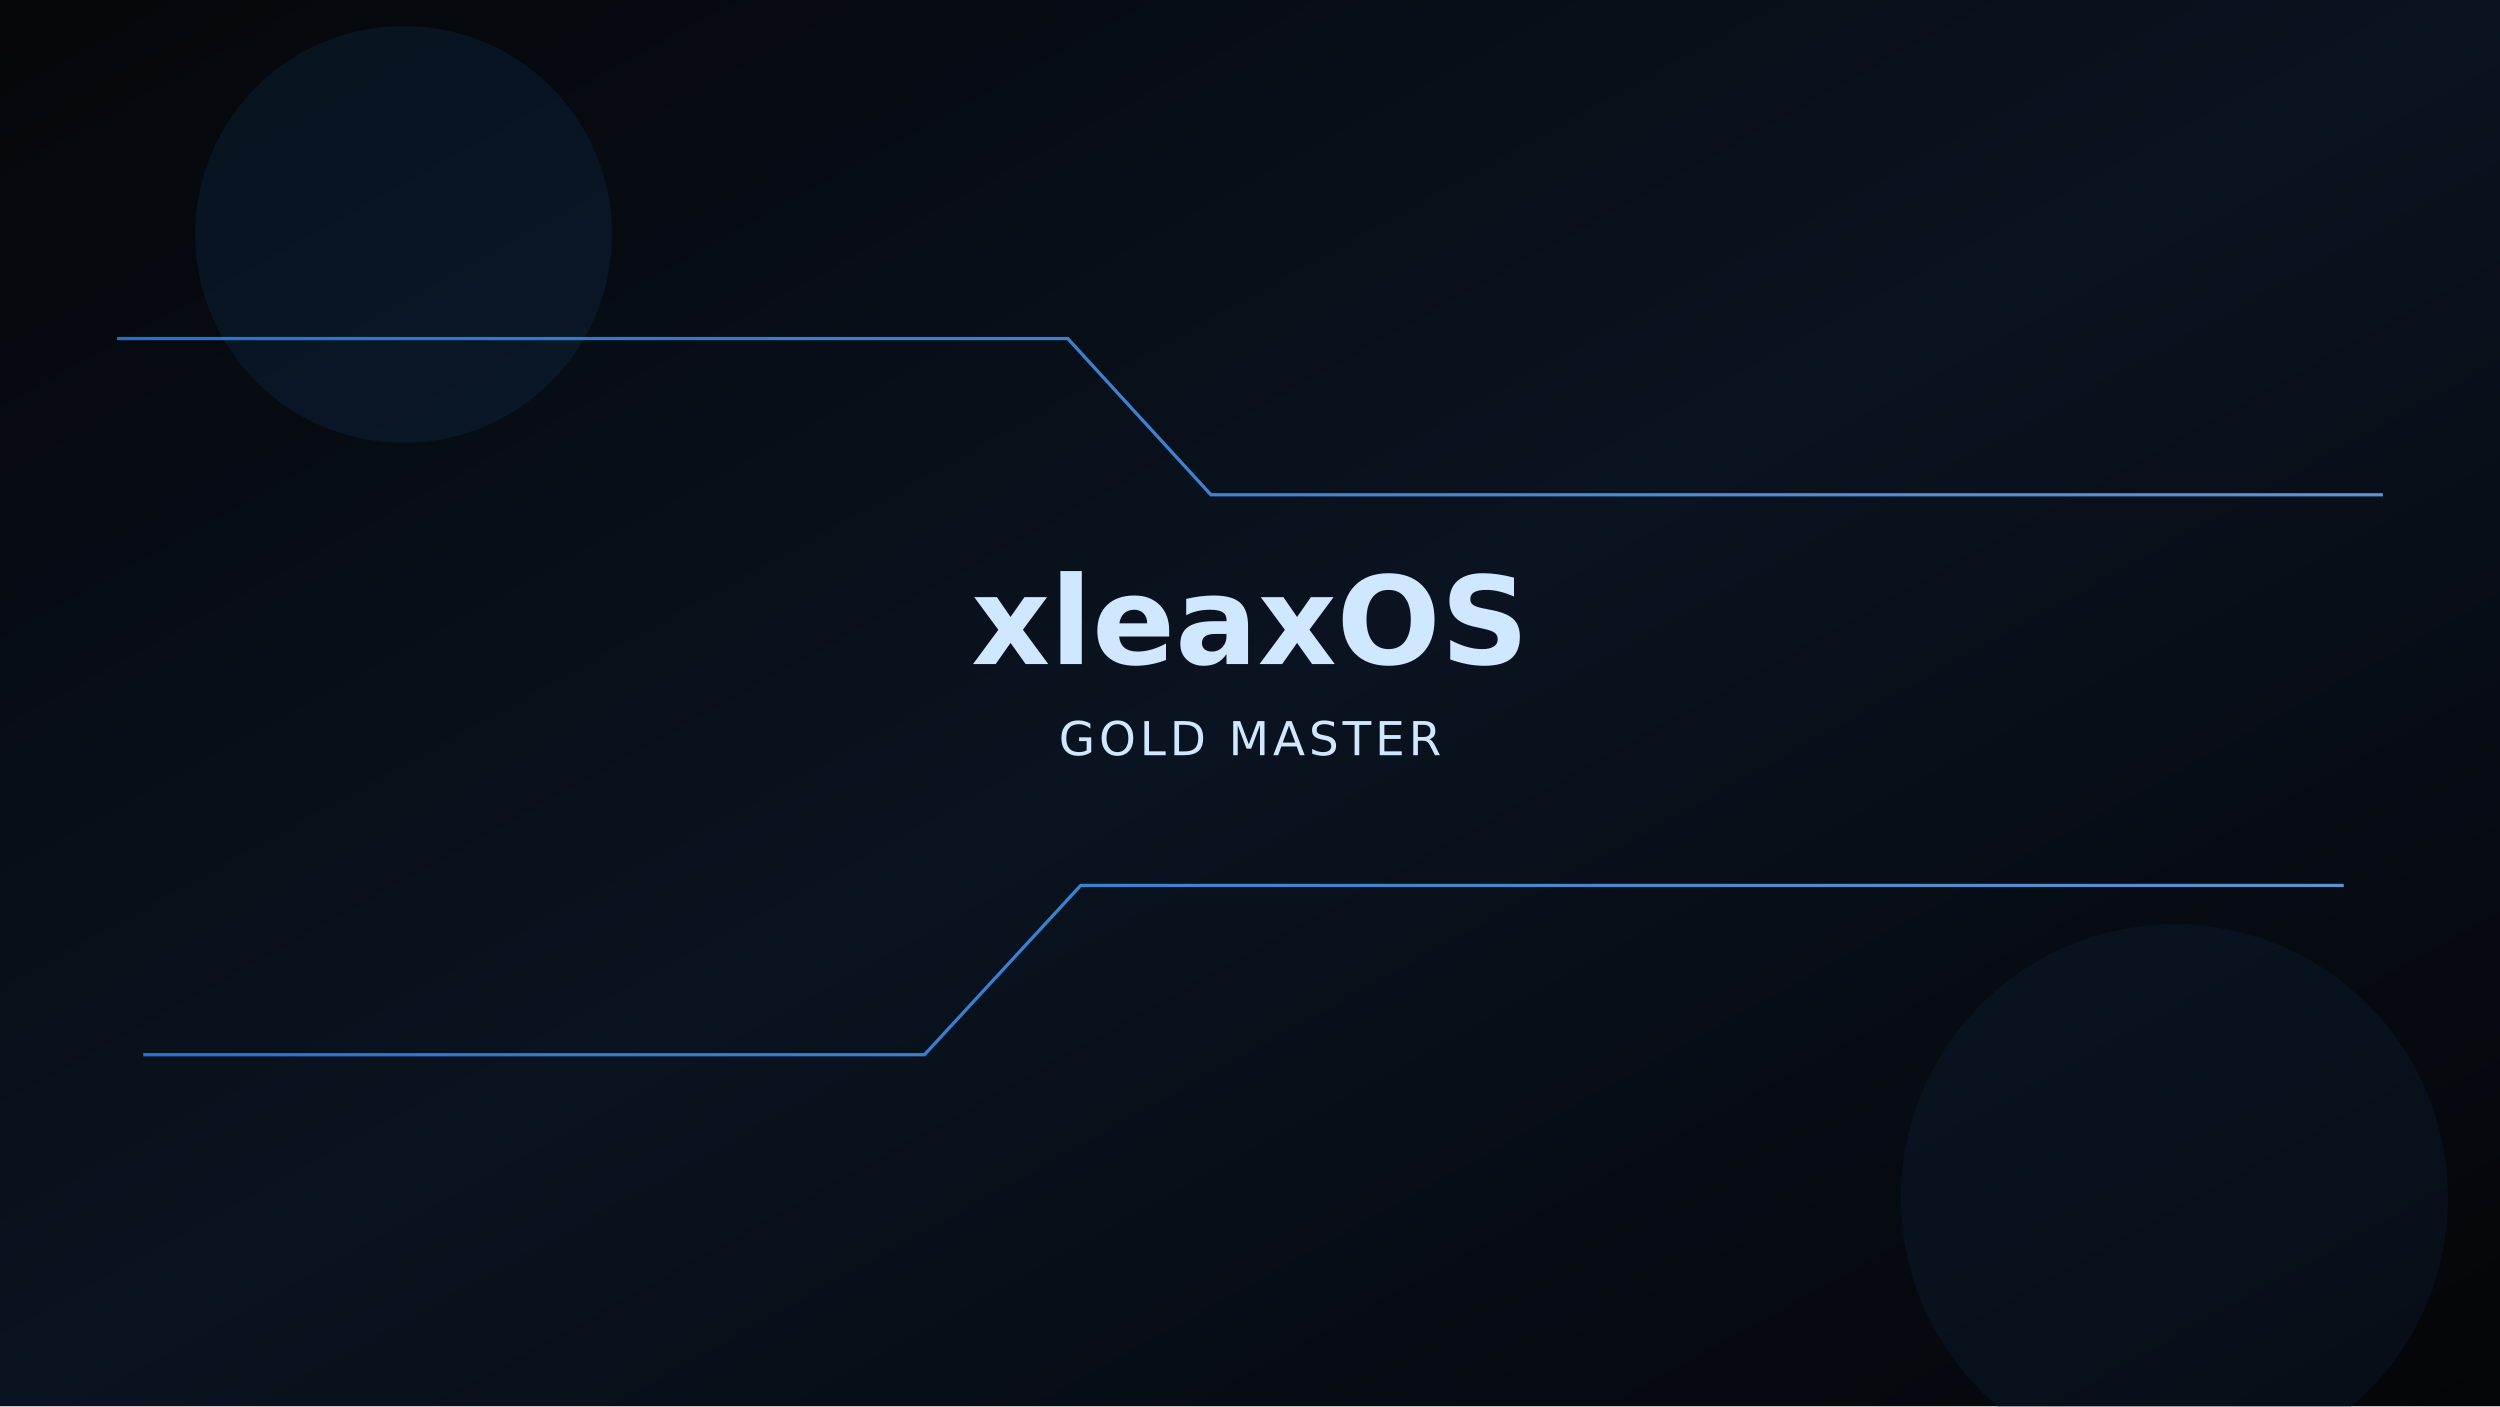
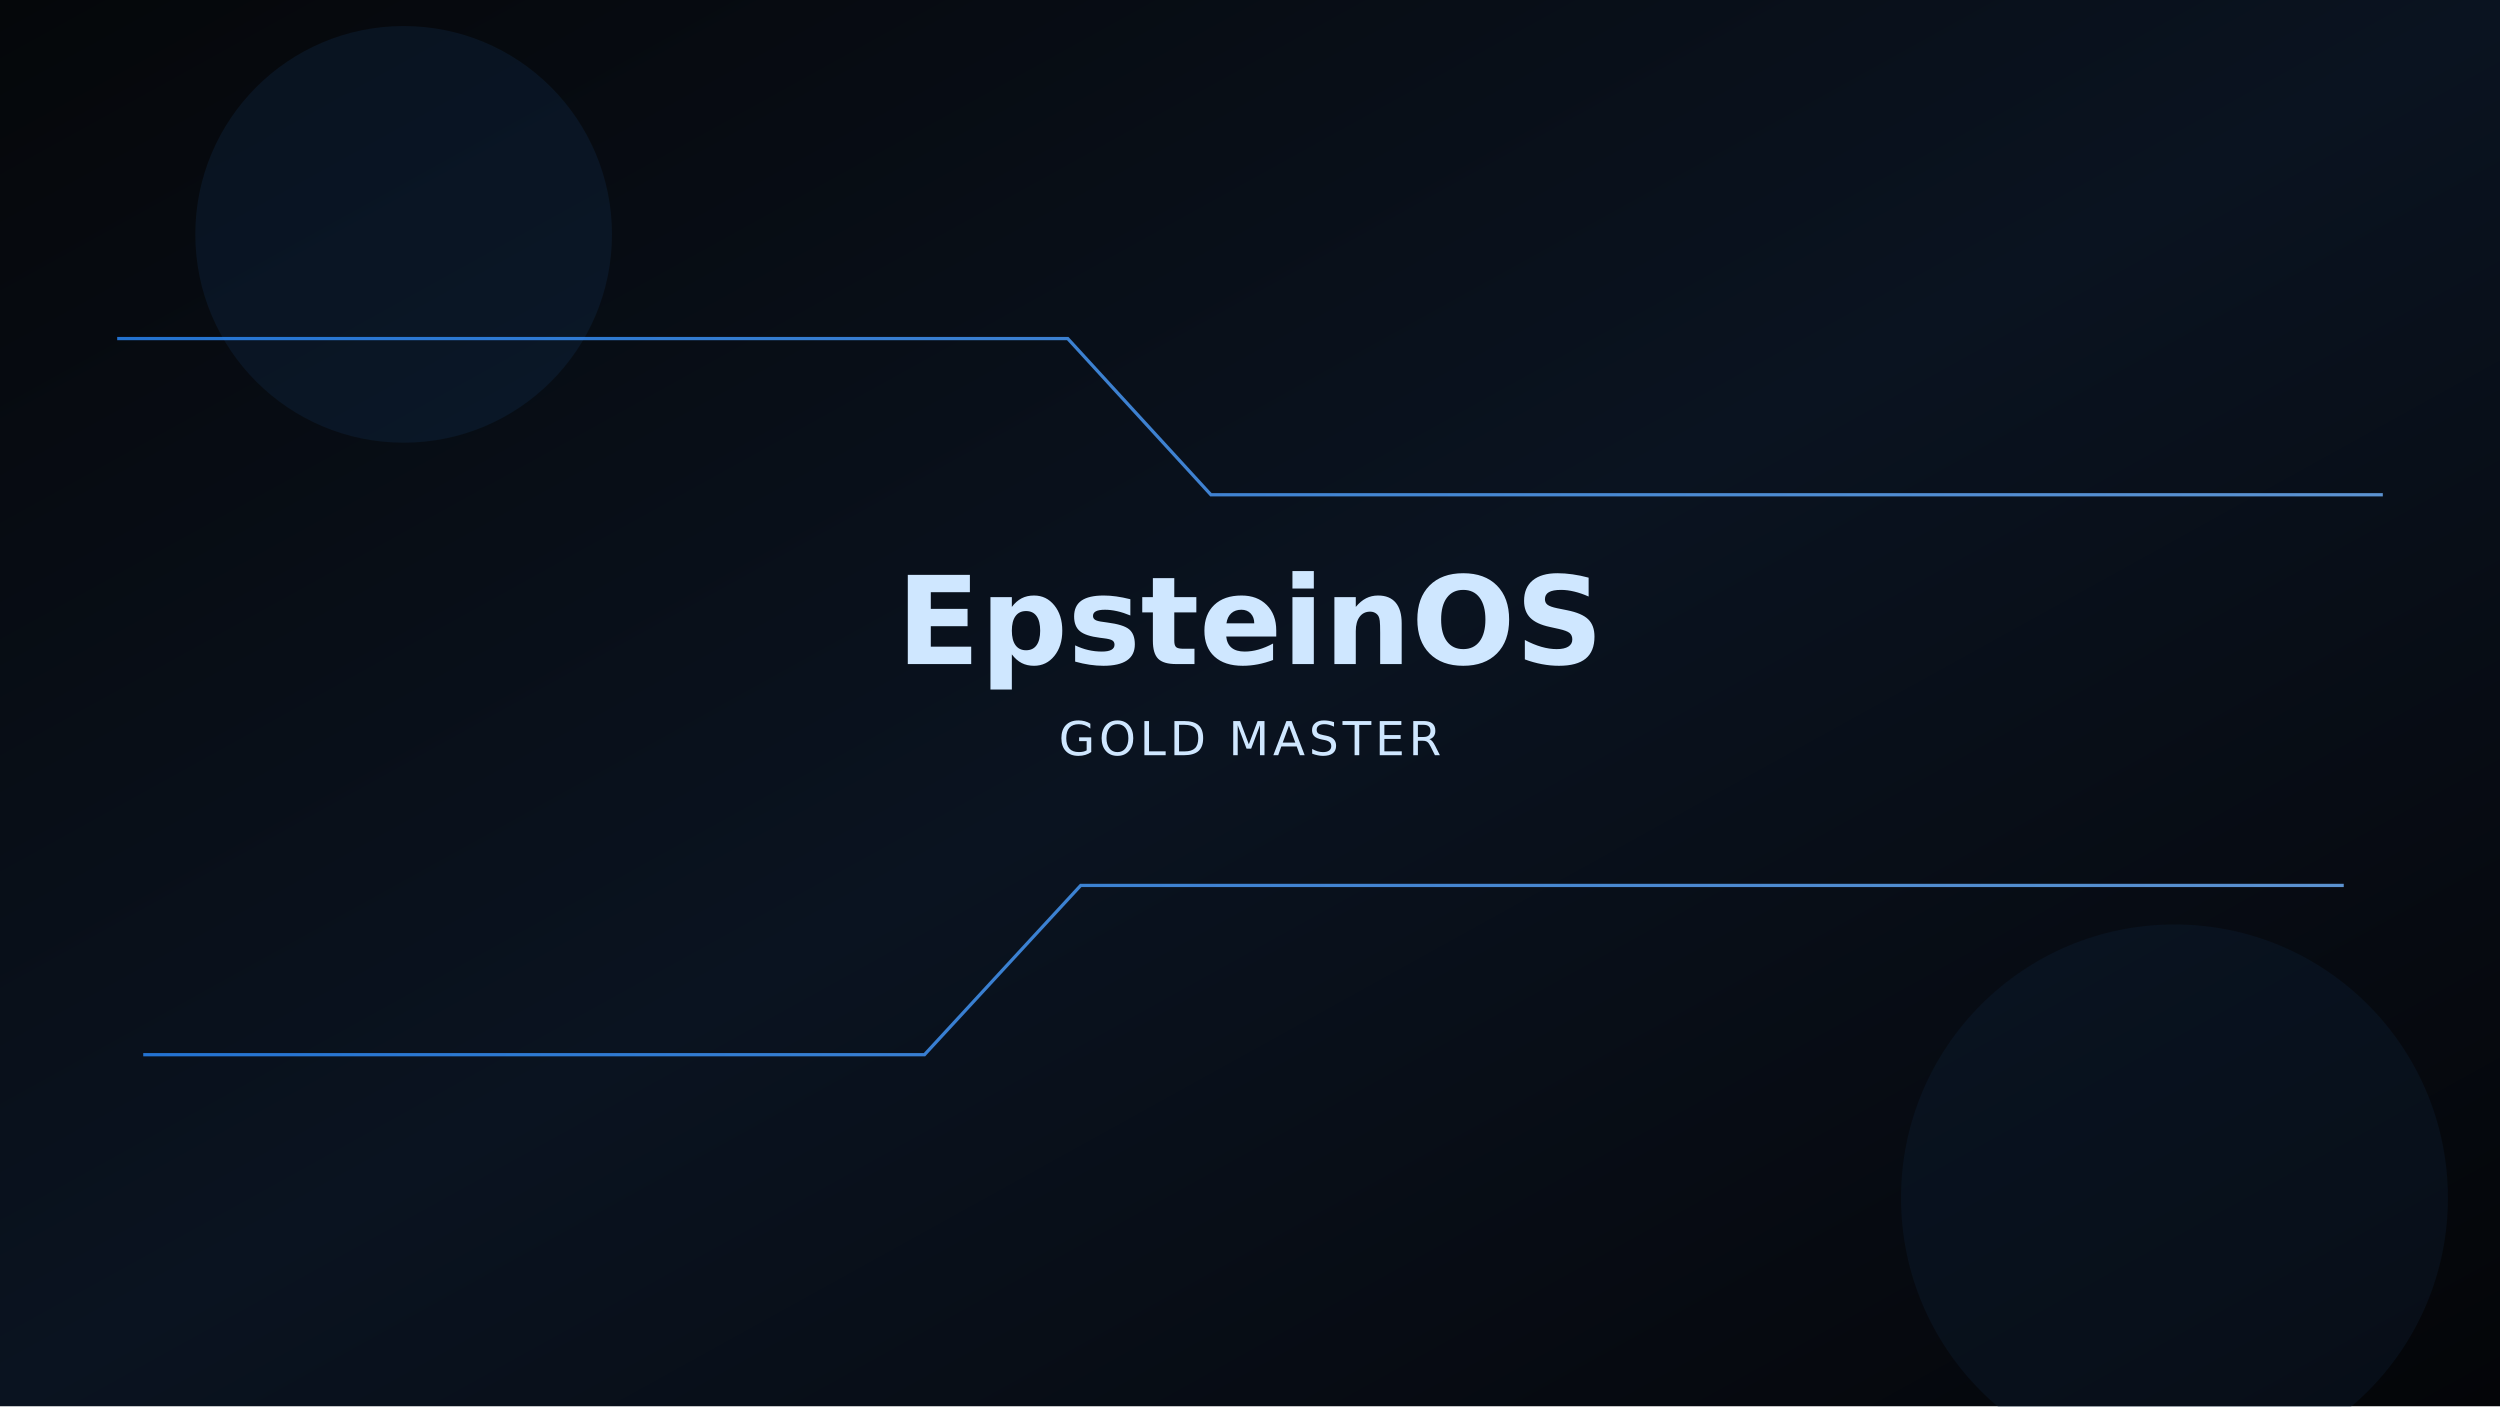
<svg xmlns="http://www.w3.org/2000/svg" width="3840" height="2160" viewBox="0 0 3840 2160">
  <defs>
    <linearGradient id="bg" x1="0" y1="0" x2="1" y2="1">
      <stop offset="0%" stop-color="#05070A" />
      <stop offset="50%" stop-color="#0A1320" />
      <stop offset="100%" stop-color="#040508" />
    </linearGradient>
    <linearGradient id="glow" x1="0" y1="0" x2="1" y2="0">
      <stop offset="0%" stop-color="#2B8CFF" />
      <stop offset="100%" stop-color="#71B4FF" />
    </linearGradient>
  </defs>
  <rect width="3840" height="2160" fill="url(#bg)" />
  <g opacity="0.25">
    <circle cx="620" cy="360" r="320" fill="#12345A" />
    <circle cx="3340" cy="1840" r="420" fill="#0E2744" />
  </g>
  <g stroke="url(#glow)" stroke-width="5" fill="none" opacity="0.8">
    <path d="M180 520 H1640 L1860 760 H3660" />
    <path d="M220 1620 H1420 L1660 1360 H3600" />
  </g>
  <g fill="#CFE7FF" font-family="DejaVu Sans, sans-serif" text-anchor="middle">
-     <text x="1920" y="1020" font-size="188" font-weight="700">xleaxOS</text>
+     <text x="1920" y="1020" font-size="188" font-weight="700">EpsteinOS</text>
    <text x="1920" y="1160" font-size="72" letter-spacing="6">GOLD MASTER</text>
  </g>
</svg>
